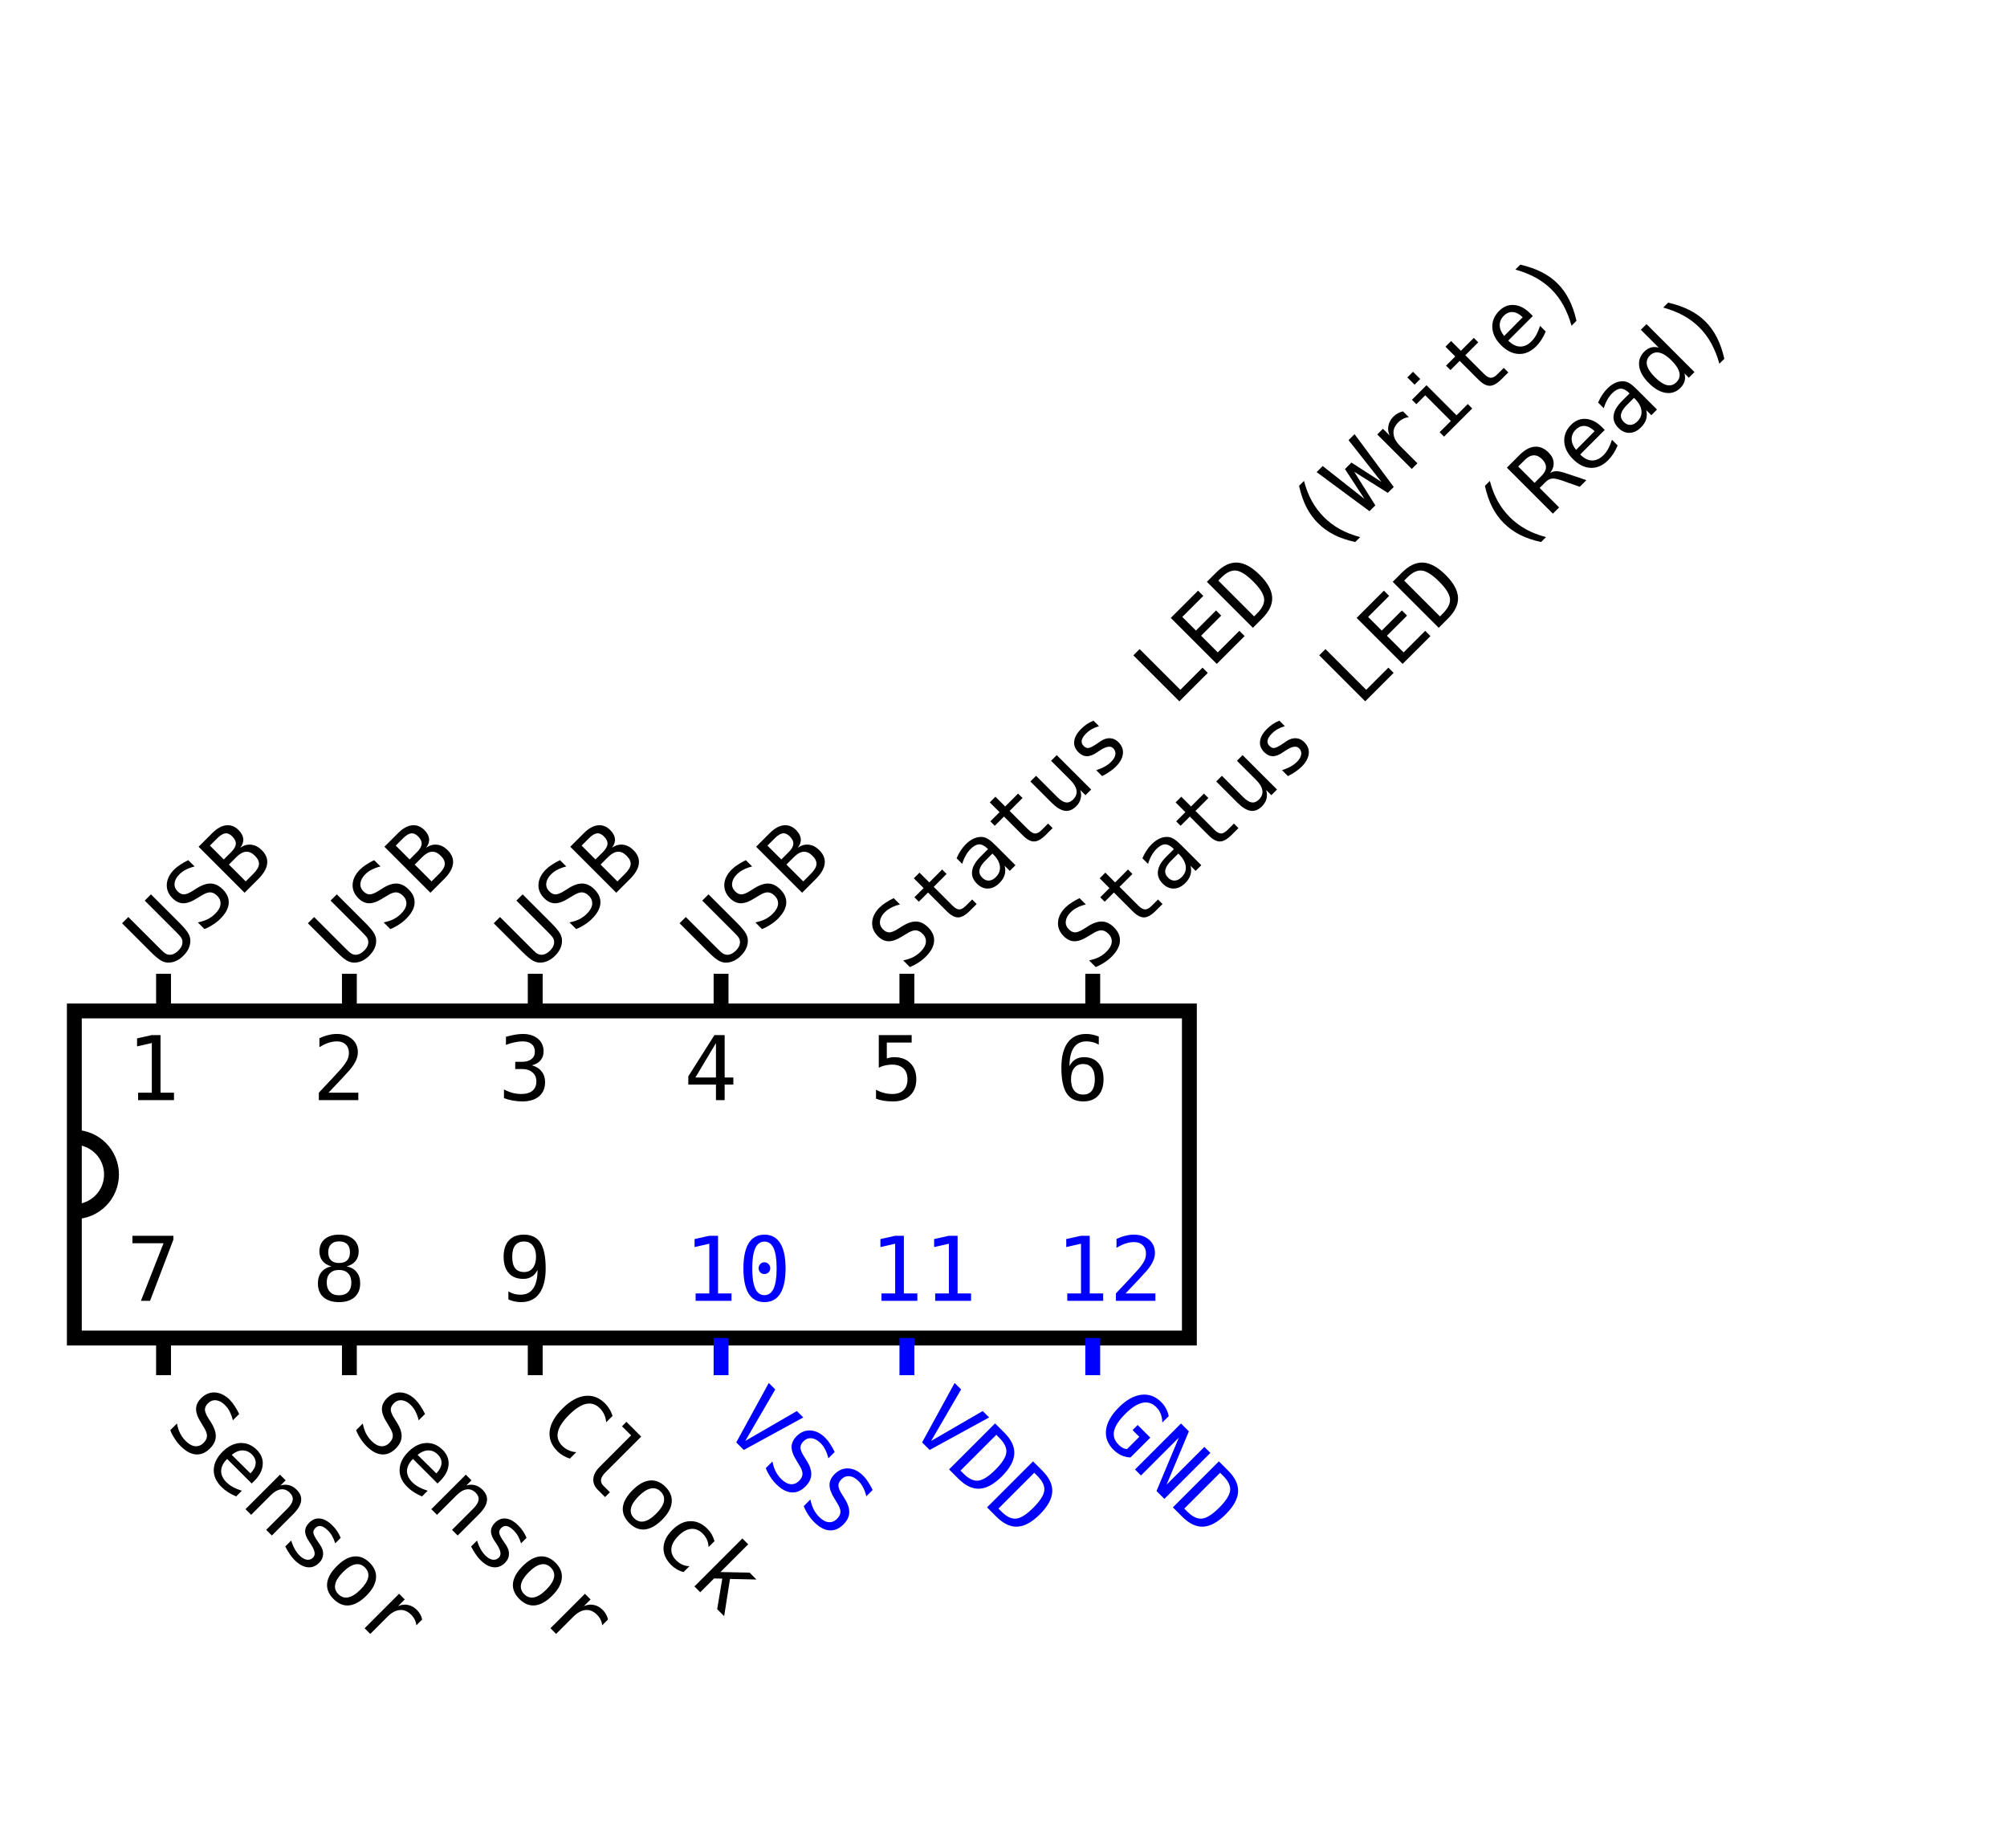
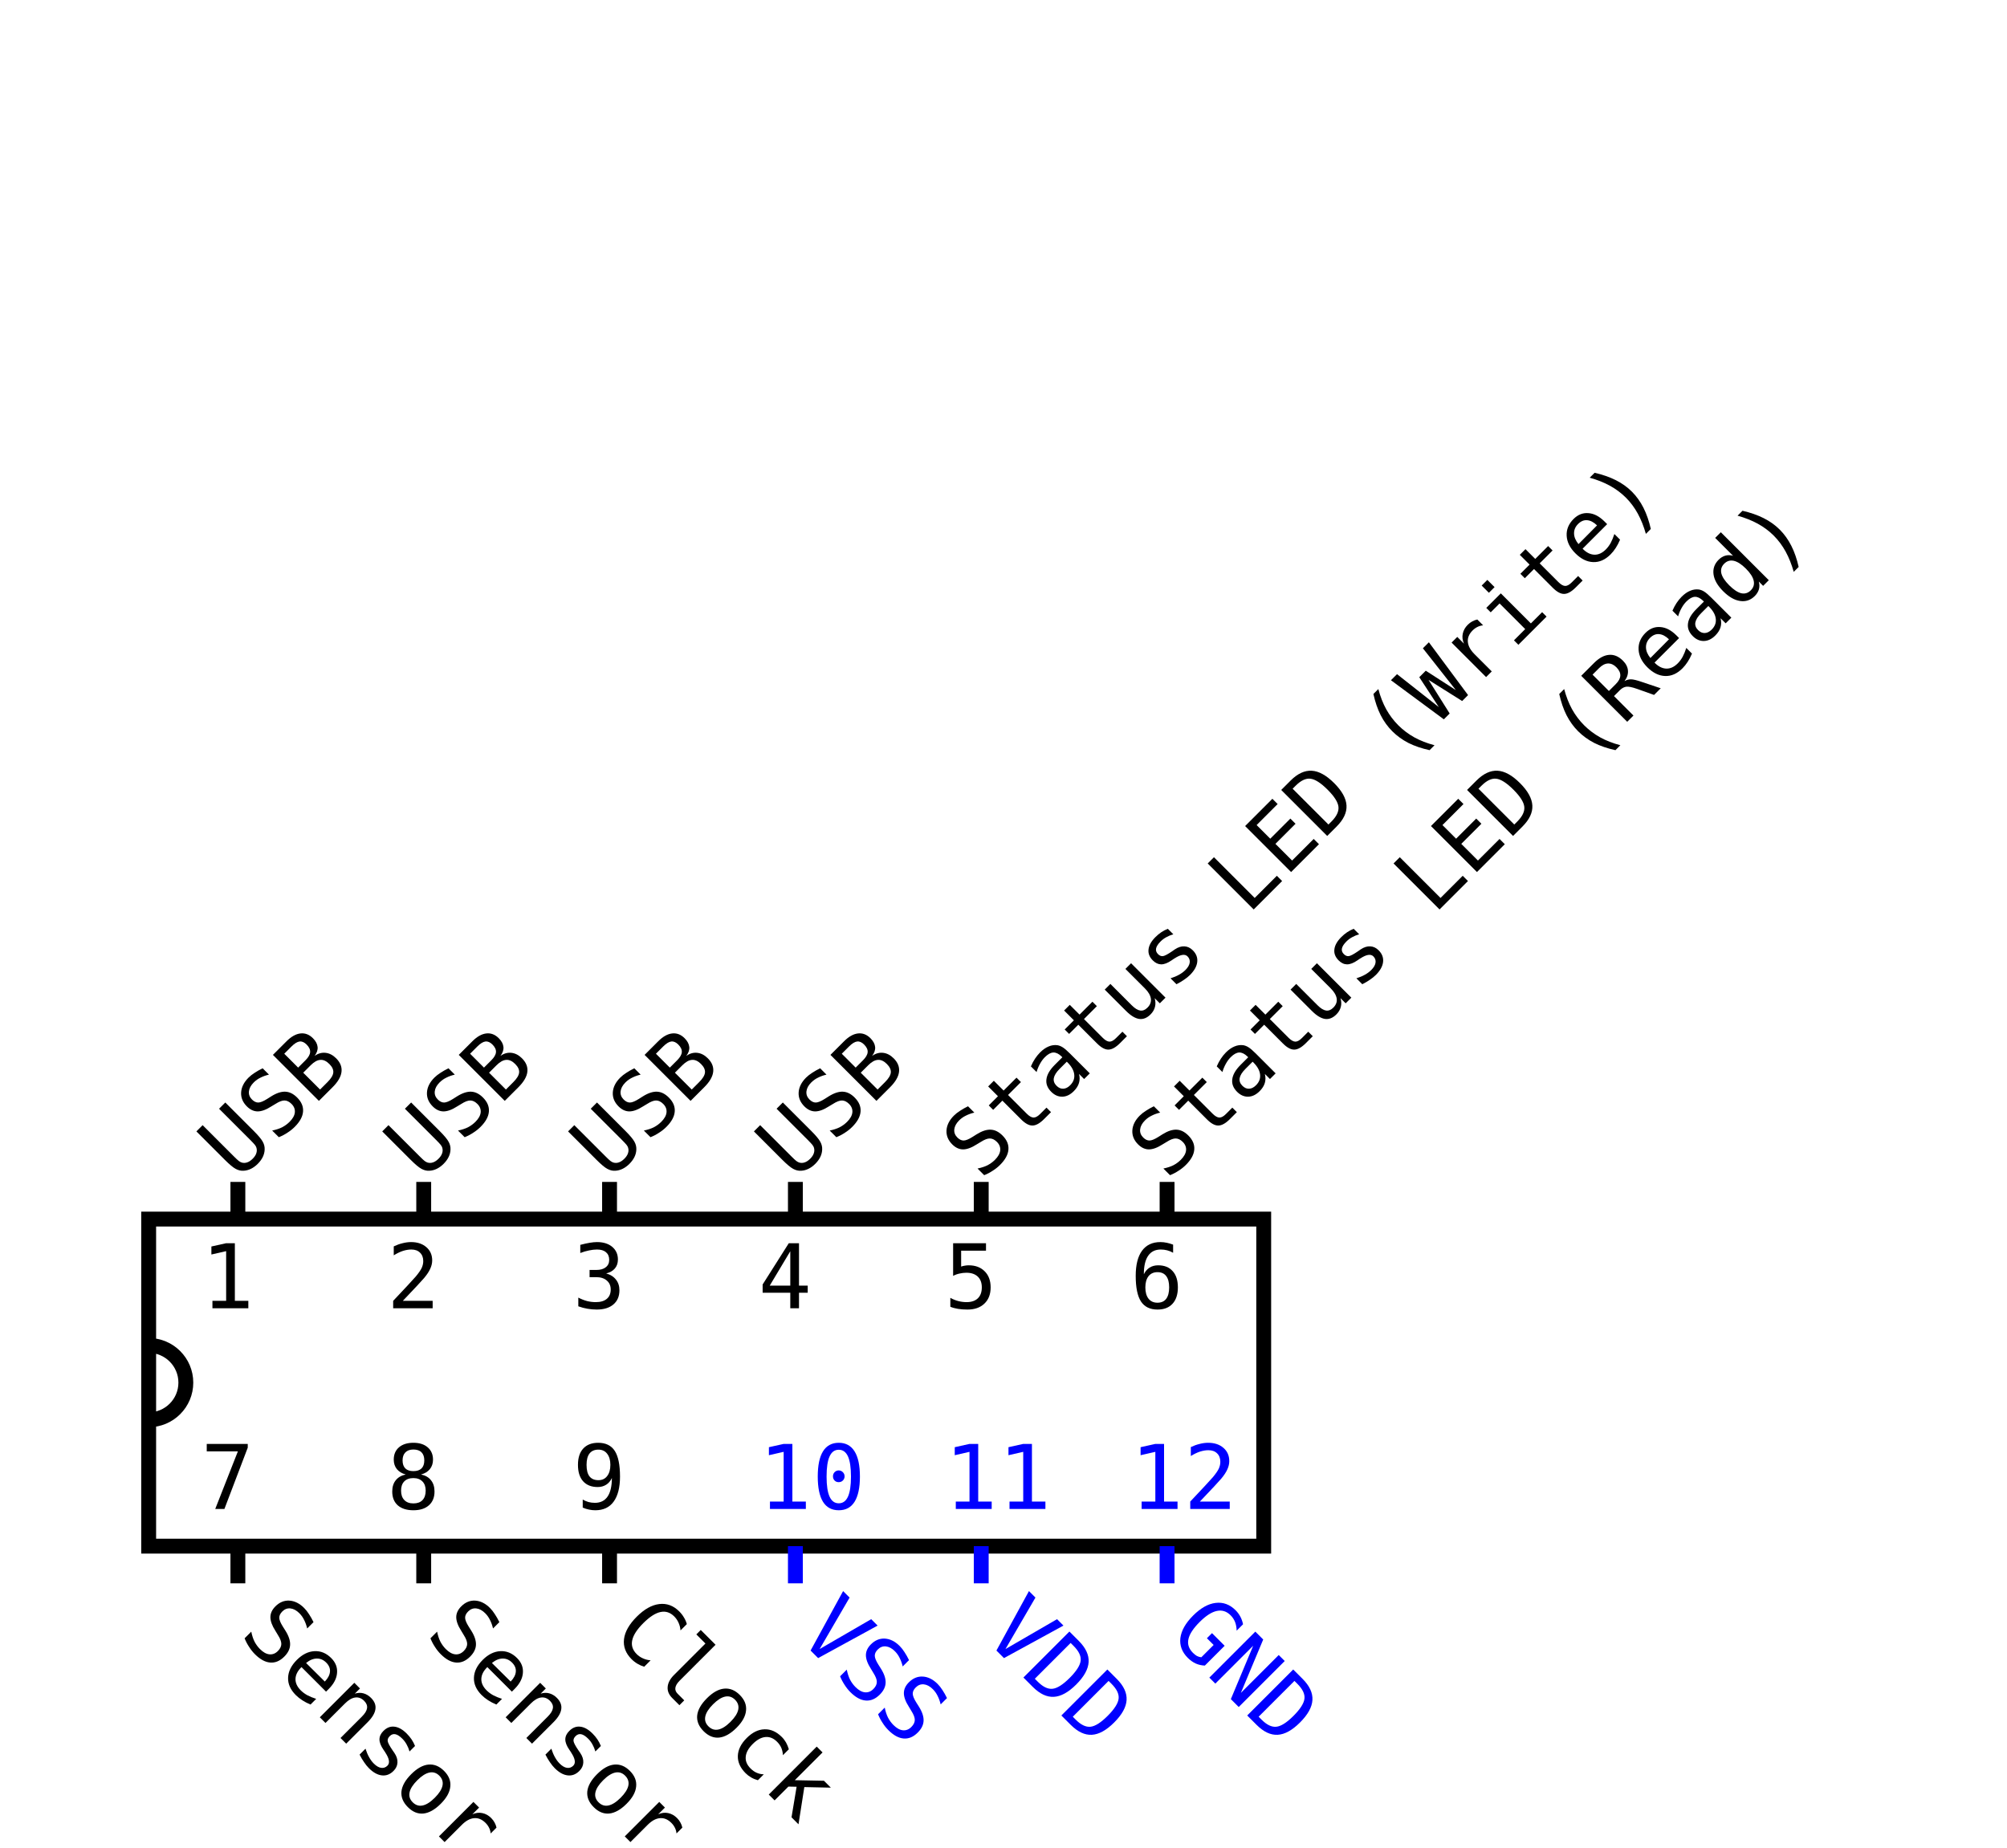
<svg xmlns="http://www.w3.org/2000/svg" version="1.1">
-   <rect x="10" y="136" width="150" height="44" fill="none" stroke-width="2" stroke="black" />
-   <path d="M10 153   A 5 5 0 0 1 10 163" stroke="black" fill="black" fill-opacity="0" stroke-width="2" />
-   <line x1="22" y1="136" x2="22" y2="131" stroke="black" stroke-width="2" />
-   <text x="17" y="148" font-family="monospace" fill="black">1</text>
-   <text x="22" y="131" transform="rotate(-45 22 131)" font-family="monospace" fill="black">USB</text>
-   <line x1="47" y1="136" x2="47" y2="131" stroke="black" stroke-width="2" />
-   <text x="42" y="148" font-family="monospace" fill="black">2</text>
-   <text x="47" y="131" transform="rotate(-45 47 131)" font-family="monospace" fill="black">USB</text>
-   <line x1="72" y1="136" x2="72" y2="131" stroke="black" stroke-width="2" />
-   <text x="67" y="148" font-family="monospace" fill="black">3</text>
-   <text x="72" y="131" transform="rotate(-45 72 131)" font-family="monospace" fill="black">USB</text>
-   <line x1="97" y1="136" x2="97" y2="131" stroke="black" stroke-width="2" />
-   <text x="92" y="148" font-family="monospace" fill="black">4</text>
-   <text x="97" y="131" transform="rotate(-45 97 131)" font-family="monospace" fill="black">USB</text>
-   <line x1="122" y1="136" x2="122" y2="131" stroke="black" stroke-width="2" />
-   <text x="117" y="148" font-family="monospace" fill="black">5</text>
-   <text x="122" y="131" transform="rotate(-45 122 131)" font-family="monospace" fill="black">Status LED (Write)</text>
-   <line x1="147" y1="136" x2="147" y2="131" stroke="black" stroke-width="2" />
-   <text x="142" y="148" font-family="monospace" fill="black">6</text>
-   <text x="147" y="131" transform="rotate(-45 147 131)" font-family="monospace" fill="black">Status LED (Read)</text>
-   <line x1="22" y1="180" x2="22" y2="185" stroke="black" stroke-width="2" />
-   <text x="17" y="175" font-family="monospace" fill="black">7</text>
-   <text x="22" y="192" transform="rotate(45 22 192)" font-family="monospace" fill="black">Sensor</text>
-   <line x1="47" y1="180" x2="47" y2="185" stroke="black" stroke-width="2" />
-   <text x="42" y="175" font-family="monospace" fill="black">8</text>
-   <text x="47" y="192" transform="rotate(45 47 192)" font-family="monospace" fill="black">Sensor</text>
-   <line x1="72" y1="180" x2="72" y2="185" stroke="black" stroke-width="2" />
-   <text x="67" y="175" font-family="monospace" fill="black">9</text>
-   <text x="72" y="192" transform="rotate(45 72 192)" font-family="monospace" fill="black">Clock</text>
-   <line x1="97" y1="180" x2="97" y2="185" stroke="blue" stroke-width="2" />
-   <text x="92" y="175" font-family="monospace" fill="blue">10</text>
-   <text x="97" y="192" transform="rotate(45 97 192)" font-family="monospace" fill="blue">VSS</text>
-   <line x1="122" y1="180" x2="122" y2="185" stroke="blue" stroke-width="2" />
-   <text x="117" y="175" font-family="monospace" fill="blue">11</text>
-   <text x="122" y="192" transform="rotate(45 122 192)" font-family="monospace" fill="blue">VDD</text>
-   <line x1="147" y1="180" x2="147" y2="185" stroke="blue" stroke-width="2" />
-   <text x="142" y="175" font-family="monospace" fill="blue">12</text>
-   <text x="147" y="192" transform="rotate(45 147 192)" font-family="monospace" fill="blue">GND</text>
+   <rect x="20" y="164" width="150" height="44" fill="none" stroke-width="2" stroke="black" />
+   <path d="M20 181   A 5 5 0 0 1 20 191" stroke="black" fill="black" fill-opacity="0" stroke-width="2" />
+   <line x1="32" y1="164" x2="32" y2="159" stroke="black" stroke-width="2" />
+   <text x="27" y="176" font-family="monospace" fill="black">1</text>
+   <text x="32" y="159" transform="rotate(-45 32 159)" font-family="monospace" fill="black">USB</text>
+   <line x1="57" y1="164" x2="57" y2="159" stroke="black" stroke-width="2" />
+   <text x="52" y="176" font-family="monospace" fill="black">2</text>
+   <text x="57" y="159" transform="rotate(-45 57 159)" font-family="monospace" fill="black">USB</text>
+   <line x1="82" y1="164" x2="82" y2="159" stroke="black" stroke-width="2" />
+   <text x="77" y="176" font-family="monospace" fill="black">3</text>
+   <text x="82" y="159" transform="rotate(-45 82 159)" font-family="monospace" fill="black">USB</text>
+   <line x1="107" y1="164" x2="107" y2="159" stroke="black" stroke-width="2" />
+   <text x="102" y="176" font-family="monospace" fill="black">4</text>
+   <text x="107" y="159" transform="rotate(-45 107 159)" font-family="monospace" fill="black">USB</text>
+   <line x1="132" y1="164" x2="132" y2="159" stroke="black" stroke-width="2" />
+   <text x="127" y="176" font-family="monospace" fill="black">5</text>
+   <text x="132" y="159" transform="rotate(-45 132 159)" font-family="monospace" fill="black">Status LED (Write)</text>
+   <line x1="157" y1="164" x2="157" y2="159" stroke="black" stroke-width="2" />
+   <text x="152" y="176" font-family="monospace" fill="black">6</text>
+   <text x="157" y="159" transform="rotate(-45 157 159)" font-family="monospace" fill="black">Status LED (Read)</text>
+   <line x1="32" y1="208" x2="32" y2="213" stroke="black" stroke-width="2" />
+   <text x="27" y="203" font-family="monospace" fill="black">7</text>
+   <text x="32" y="220" transform="rotate(45 32 220)" font-family="monospace" fill="black">Sensor</text>
+   <line x1="57" y1="208" x2="57" y2="213" stroke="black" stroke-width="2" />
+   <text x="52" y="203" font-family="monospace" fill="black">8</text>
+   <text x="57" y="220" transform="rotate(45 57 220)" font-family="monospace" fill="black">Sensor</text>
+   <line x1="82" y1="208" x2="82" y2="213" stroke="black" stroke-width="2" />
+   <text x="77" y="203" font-family="monospace" fill="black">9</text>
+   <text x="82" y="220" transform="rotate(45 82 220)" font-family="monospace" fill="black">Clock</text>
+   <line x1="107" y1="208" x2="107" y2="213" stroke="blue" stroke-width="2" />
+   <text x="102" y="203" font-family="monospace" fill="blue">10</text>
+   <text x="107" y="220" transform="rotate(45 107 220)" font-family="monospace" fill="blue">VSS</text>
+   <line x1="132" y1="208" x2="132" y2="213" stroke="blue" stroke-width="2" />
+   <text x="127" y="203" font-family="monospace" fill="blue">11</text>
+   <text x="132" y="220" transform="rotate(45 132 220)" font-family="monospace" fill="blue">VDD</text>
+   <line x1="157" y1="208" x2="157" y2="213" stroke="blue" stroke-width="2" />
+   <text x="152" y="203" font-family="monospace" fill="blue">12</text>
+   <text x="157" y="220" transform="rotate(45 157 220)" font-family="monospace" fill="blue">GND</text>
</svg>
